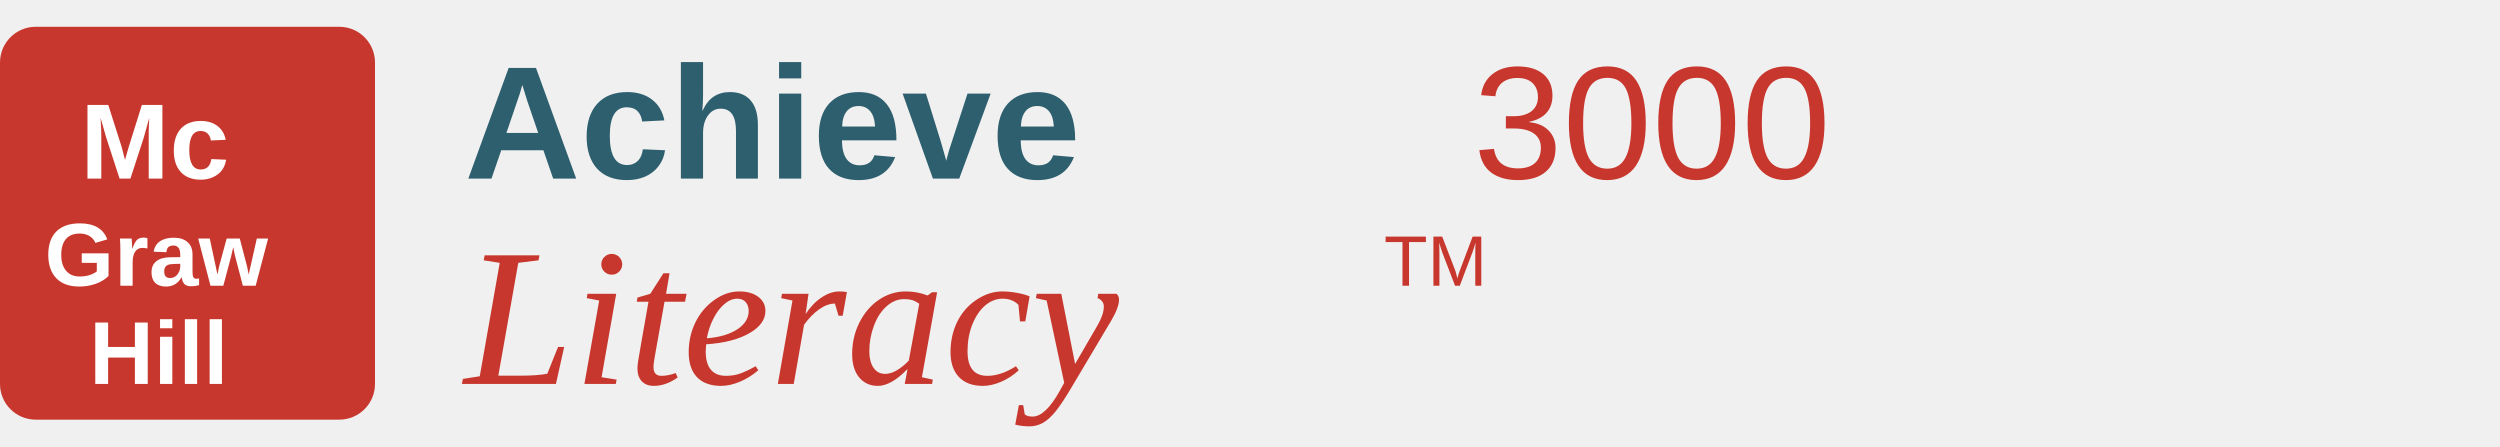
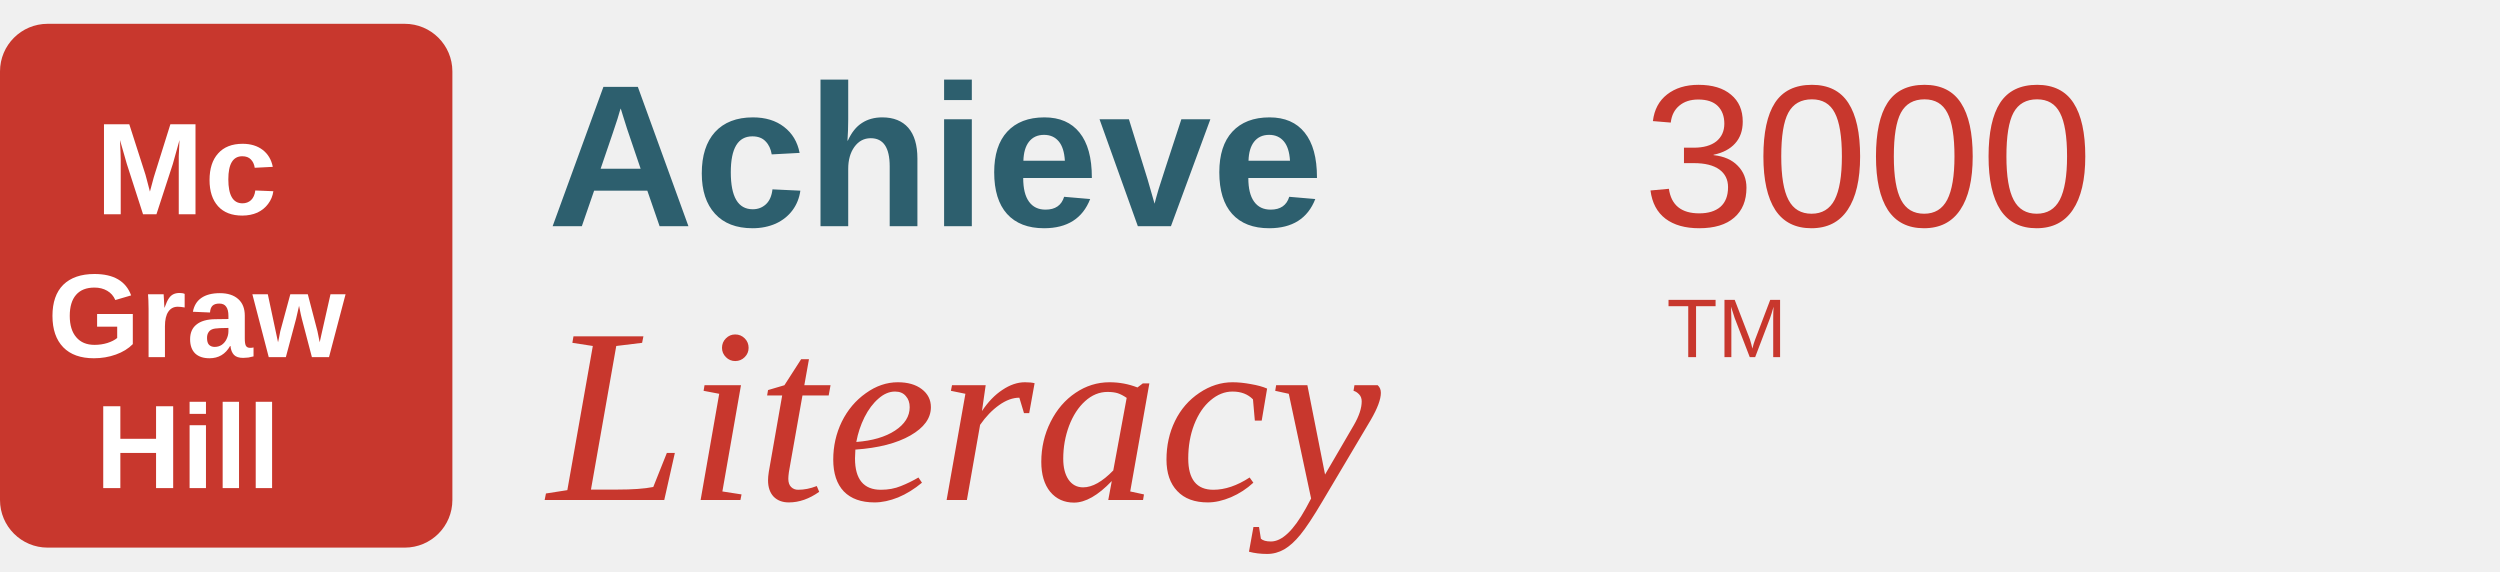
- <svg xmlns="http://www.w3.org/2000/svg" viewBox="0 0 280 50">
-   <rect x="0" y="3" width="42" height="44" rx="4" fill="#C8372D" />
-   <text x="9" y="20" font-family="Arial, sans-serif" font-size="12" font-weight="700" fill="white">Mc</text>
-   <text x="5" y="32" font-family="Arial, sans-serif" font-size="10" font-weight="700" fill="white">Graw</text>
-   <text x="10" y="43" font-family="Arial, sans-serif" font-size="10" font-weight="700" fill="white">Hill</text>
-   <text x="52" y="20" font-family="Arial, sans-serif" font-size="18" font-weight="700" fill="#2D5F6E">Achieve</text>
-   <text x="165" y="20" font-family="Arial, sans-serif" font-size="18" fill="#C8372D">3000</text>
-   <text x="52" y="43" font-family="Georgia, 'Times New Roman', serif" font-size="22" font-style="italic" fill="#C8372D">Literacy</text>
-   <text x="155" y="32" font-family="Arial, sans-serif" font-size="8" fill="#C8372D">TM</text>
+ <svg xmlns="http://www.w3.org/2000/svg" viewBox="0 0 210 48">
+   <rect x="0" y="2" width="38" height="44" rx="4" fill="#C8372D" />
+   <text x="8" y="18" font-family="Arial, sans-serif" font-size="11" font-weight="700" fill="white">Mc</text>
+   <text x="4" y="30" font-family="Arial, sans-serif" font-size="10" font-weight="700" fill="white">Graw</text>
+   <text x="8" y="41" font-family="Arial, sans-serif" font-size="10" font-weight="700" fill="white">Hill</text>
+   <text x="46" y="19" font-family="Arial, sans-serif" font-size="17" font-weight="700" fill="#2D5F6E">Achieve</text>
+   <text x="138" y="19" font-family="Arial, sans-serif" font-size="17" fill="#C8372D">3000</text>
+   <text x="46" y="42" font-family="Georgia, 'Times New Roman', serif" font-size="21" font-style="italic" fill="#C8372D">Literacy</text>
+   <text x="140" y="30" font-family="Arial, sans-serif" font-size="7" fill="#C8372D">TM</text>
</svg>
